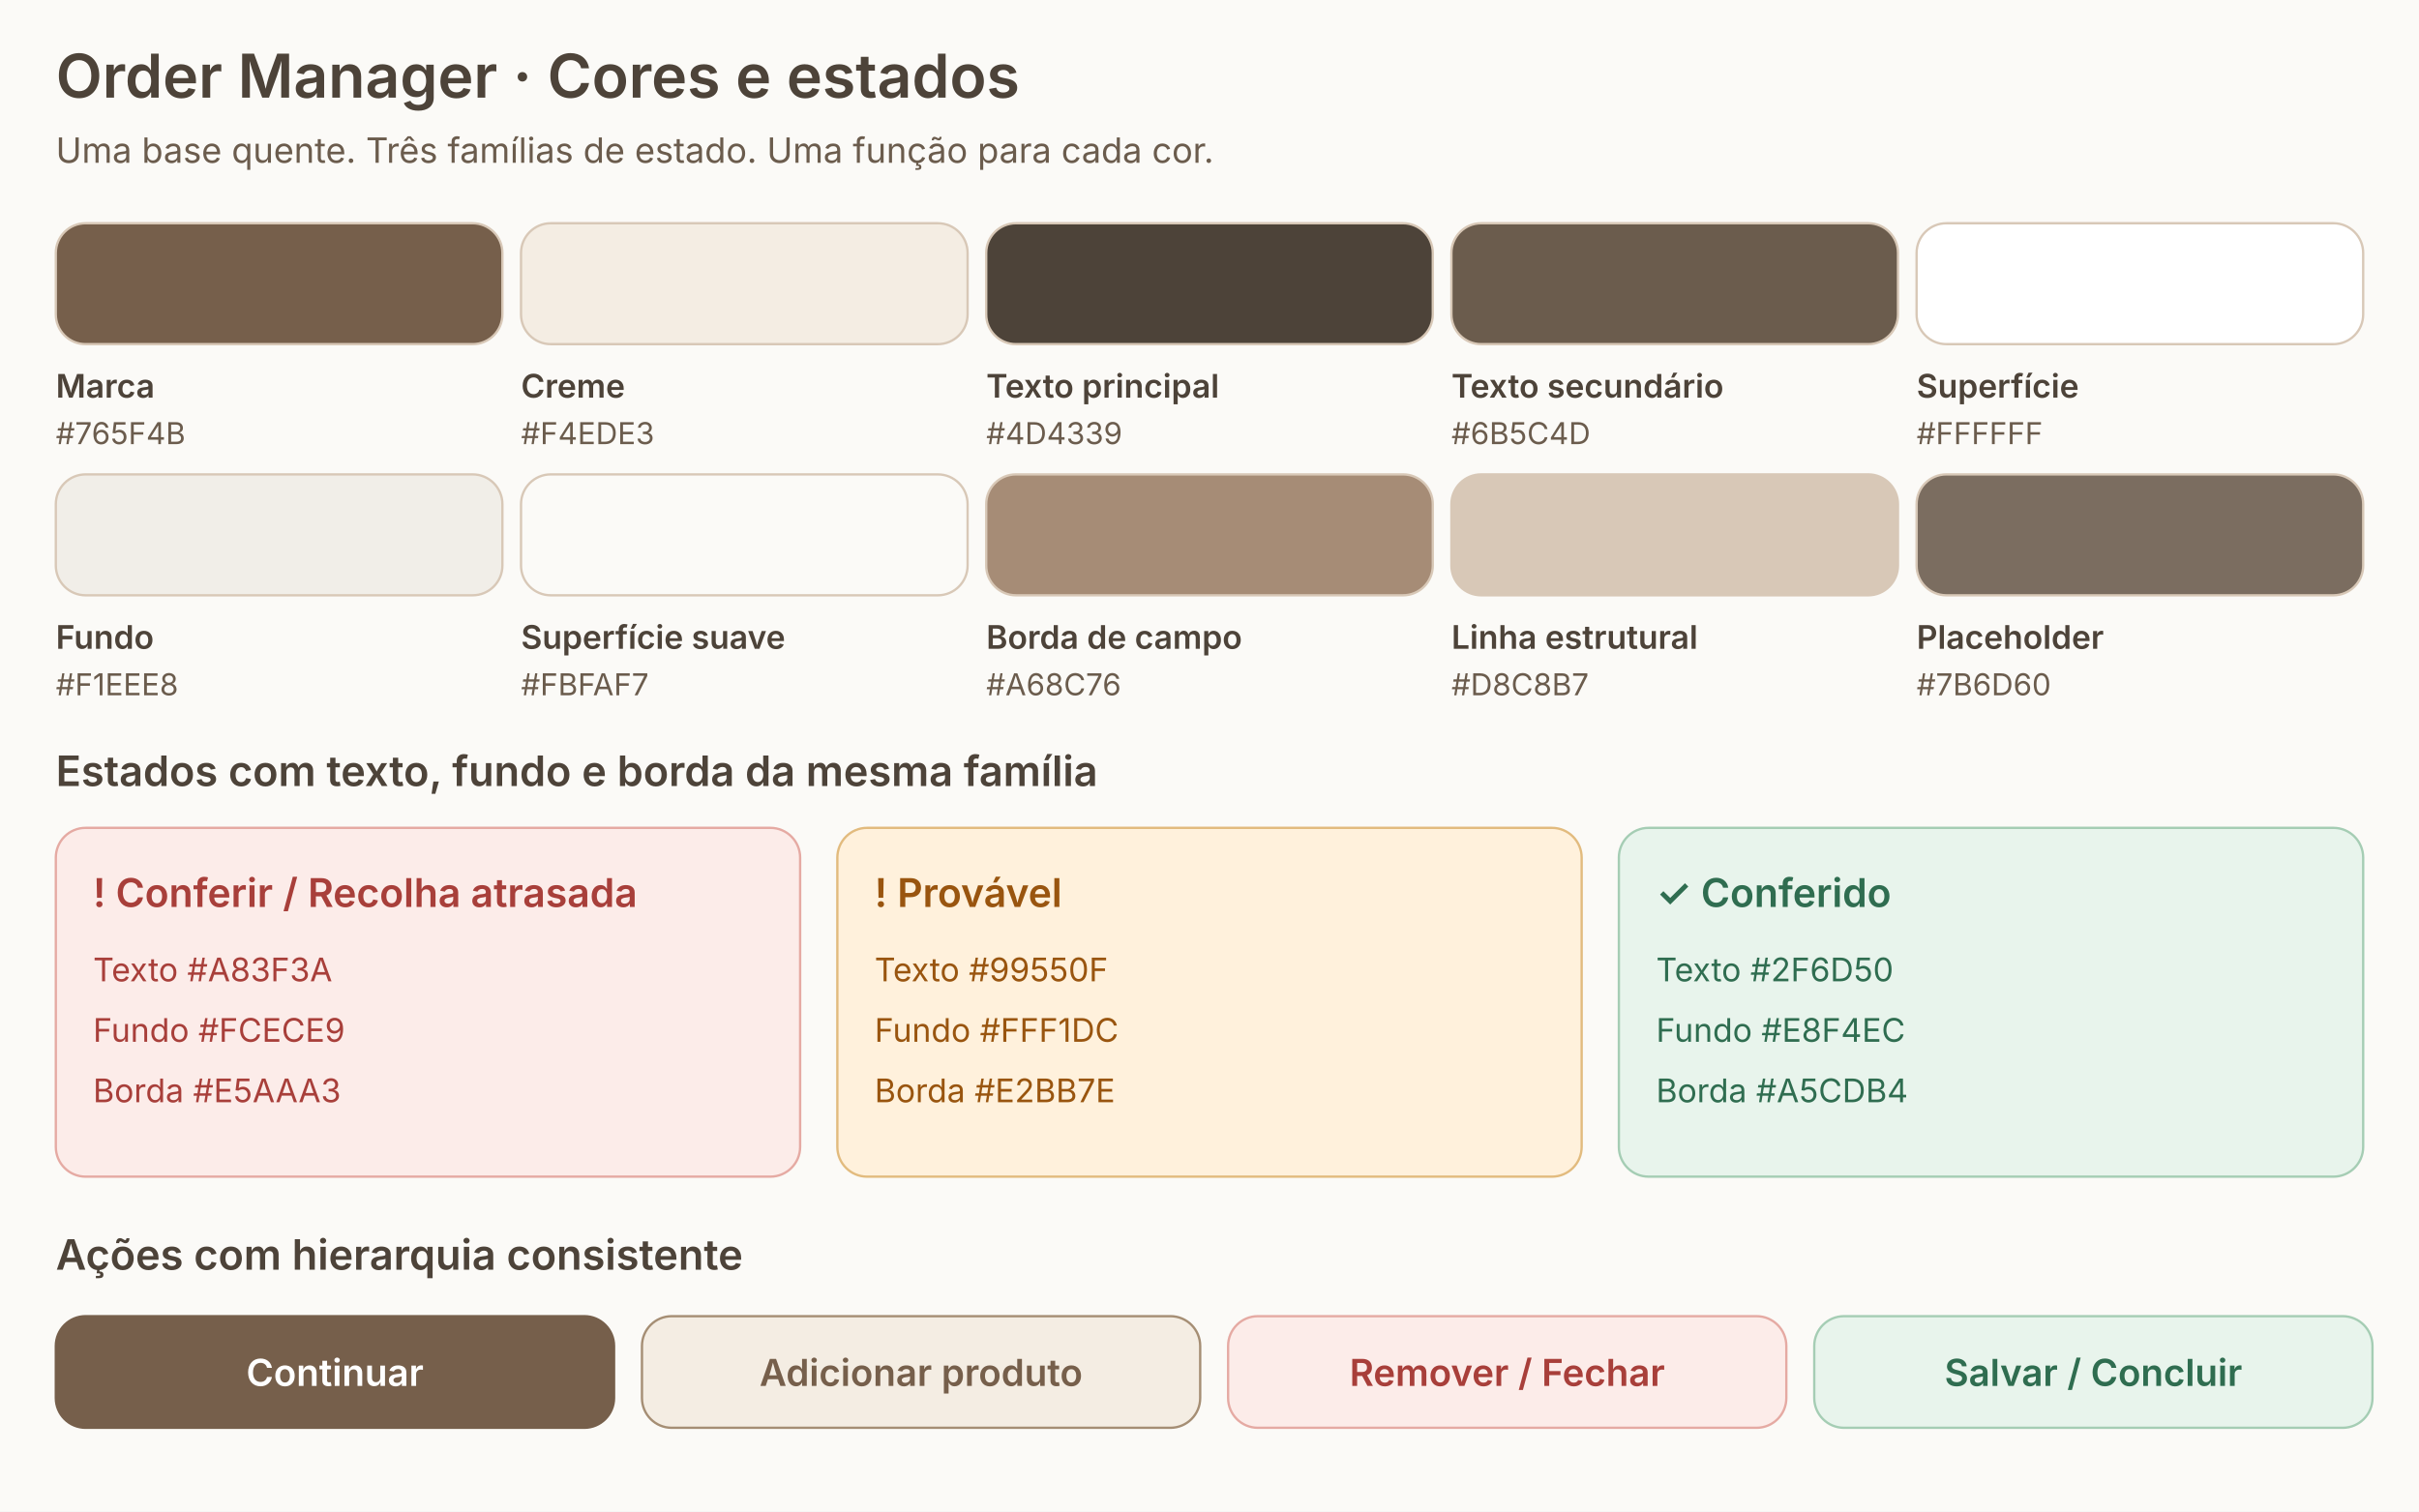
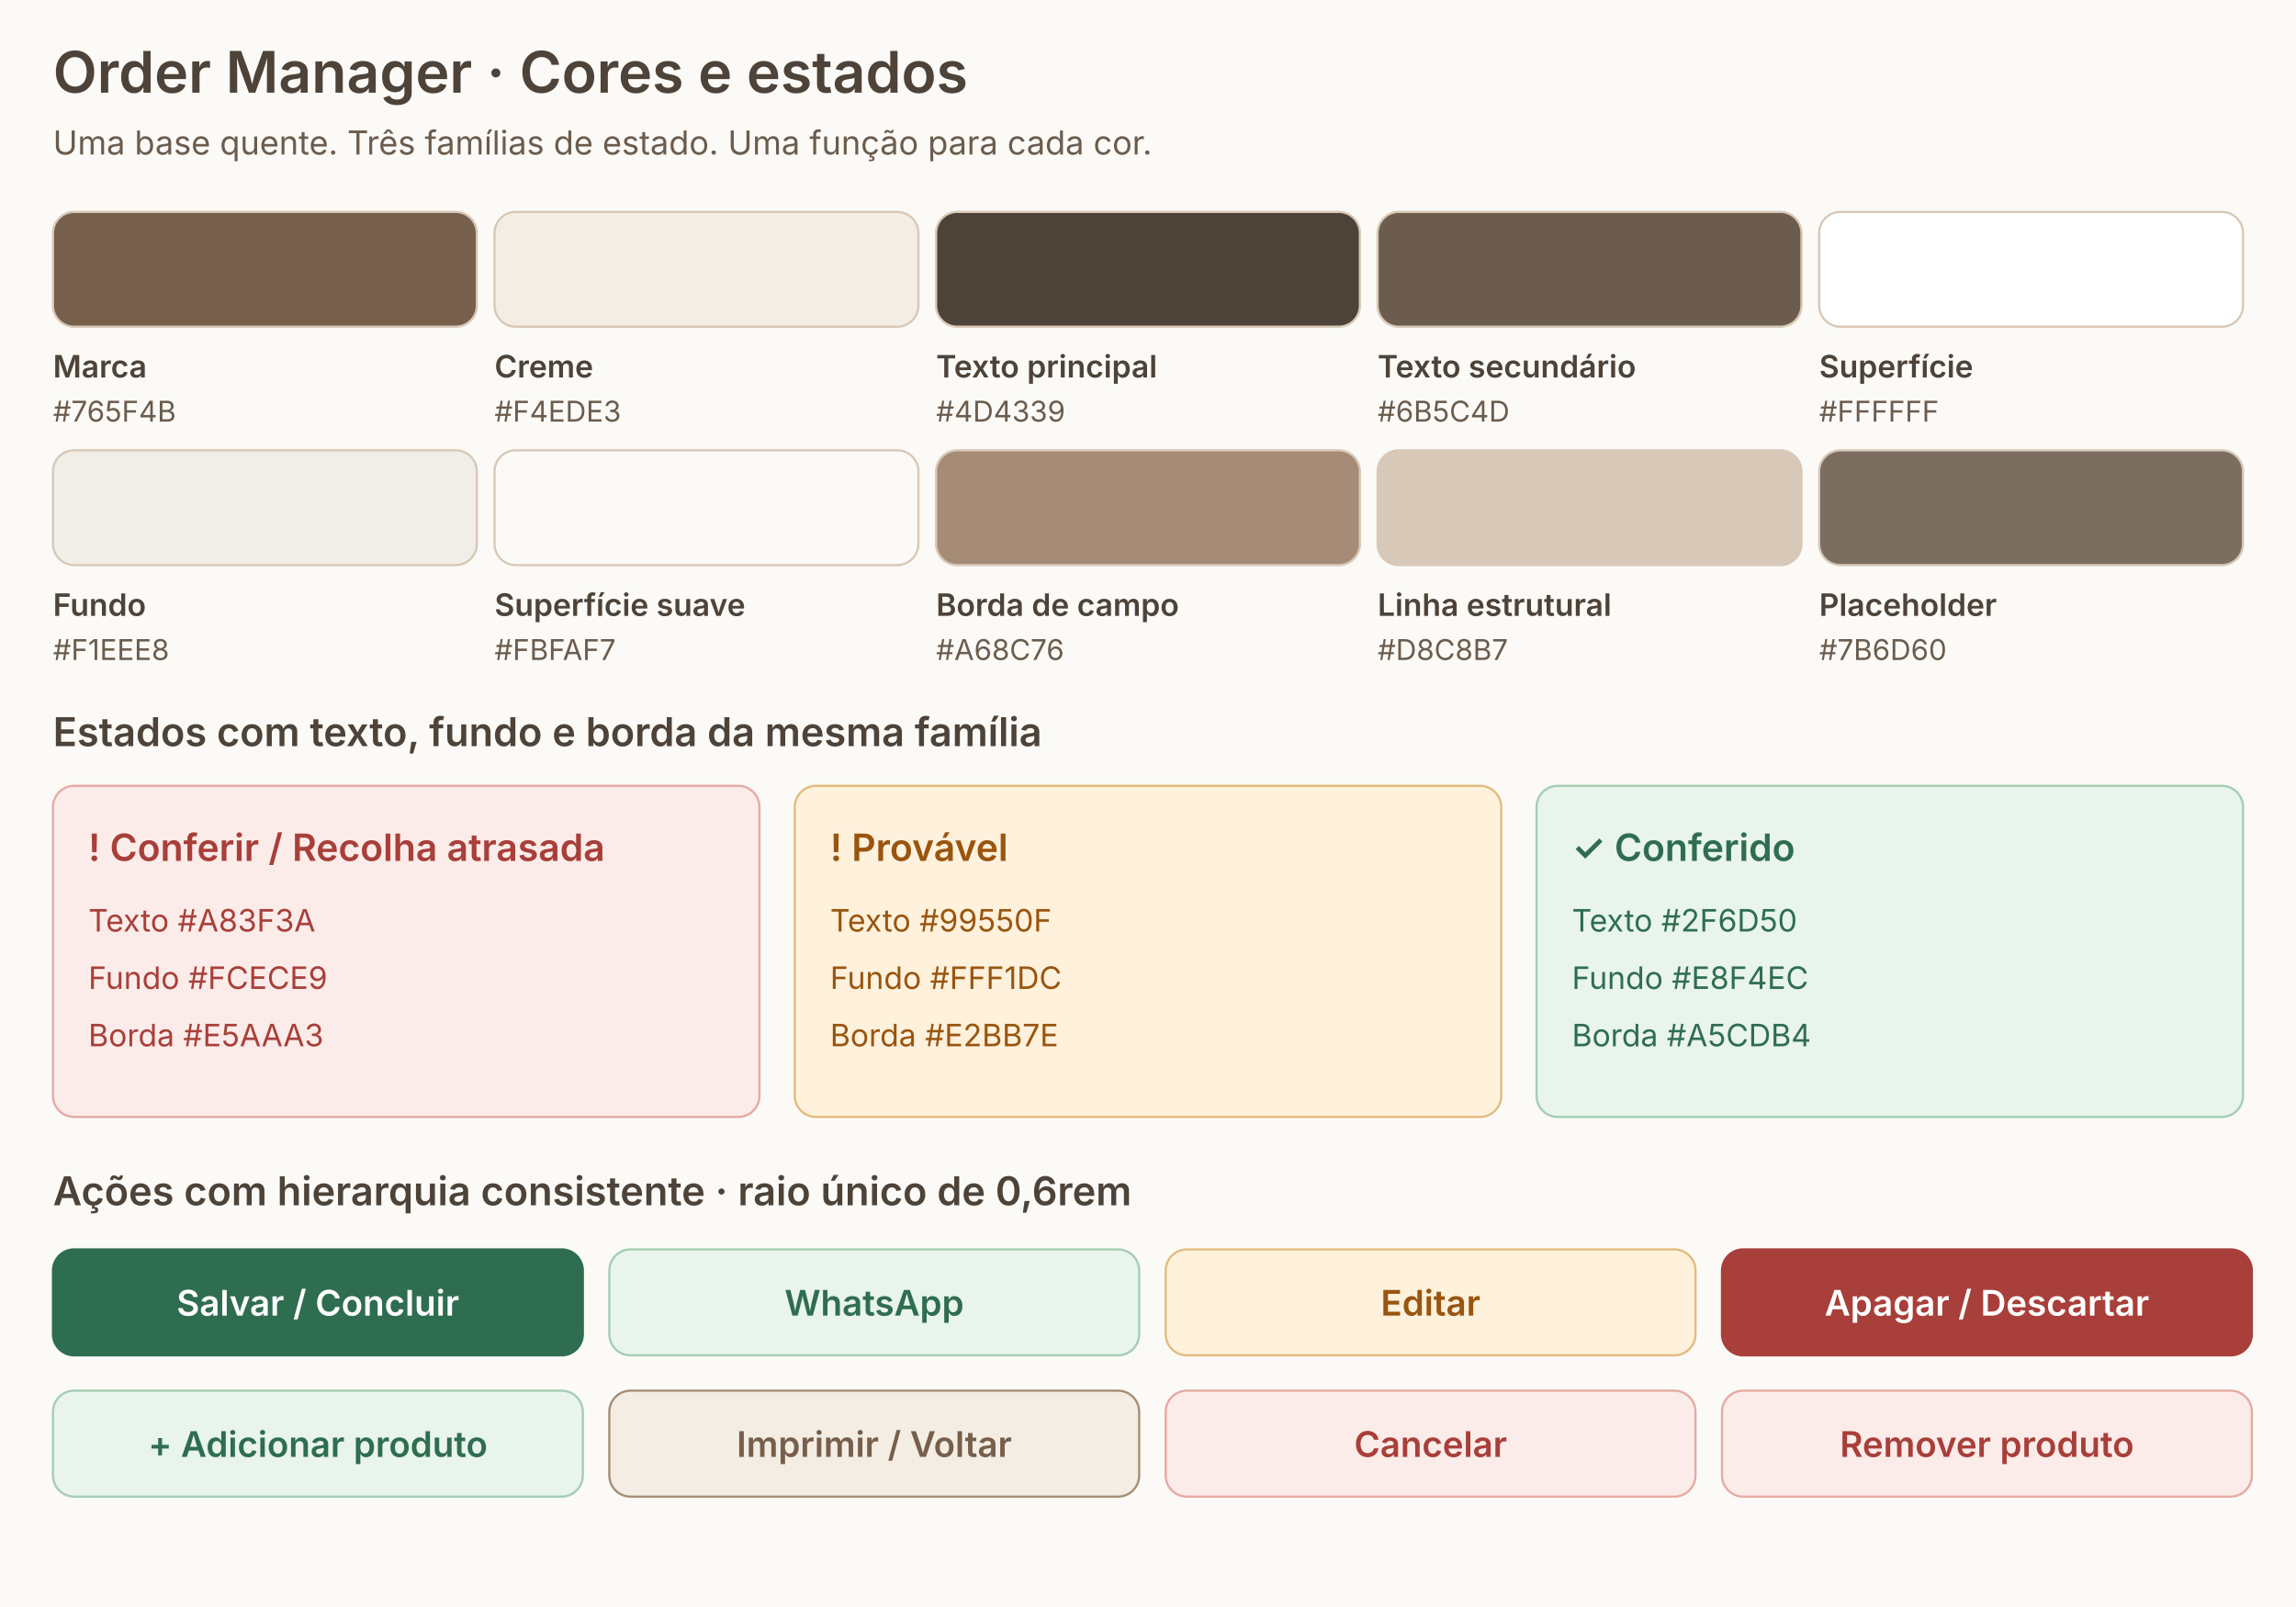
- <svg xmlns="http://www.w3.org/2000/svg" width="1040" height="650" viewBox="0 0 1040 650" role="img" aria-labelledby="title desc">
-   <rect width="1040" height="650" fill="#FBFAF7" />
+ <svg xmlns="http://www.w3.org/2000/svg" width="1040" height="728" viewBox="0 0 1040 728" role="img" aria-labelledby="title desc">
+   <rect width="1040" height="728" fill="#FBFAF7" />
  <g font-family="Inter,Segoe UI,Arial,sans-serif">
    <text x="24" y="42" fill="#4D4339" font-size="26" font-weight="600">Order Manager · Cores e estados</text>
    <text x="24" y="70" fill="#6B5C4D" font-size="15">Uma base quente. Três famílias de estado. Uma função para cada cor.</text>
-     <rect x="24" y="96" width="192" height="52" rx="12.8" fill="#765F4B" stroke="#D8C8B7" />
+     <rect x="24" y="96" width="192" height="52" rx="9.6" fill="#765F4B" stroke="#D8C8B7" />
    <text x="24" y="171" font-size="14" font-weight="600" fill="#4D4339">Marca</text>
    <text x="24" y="191" font-size="13" fill="#6B5C4D">#765F4B</text>
-     <rect x="224" y="96" width="192" height="52" rx="12.8" fill="#F4EDE3" stroke="#D8C8B7" />
+     <rect x="224" y="96" width="192" height="52" rx="9.6" fill="#F4EDE3" stroke="#D8C8B7" />
    <text x="224" y="171" font-size="14" font-weight="600" fill="#4D4339">Creme</text>
    <text x="224" y="191" font-size="13" fill="#6B5C4D">#F4EDE3</text>
-     <rect x="424" y="96" width="192" height="52" rx="12.8" fill="#4D4339" stroke="#D8C8B7" />
+     <rect x="424" y="96" width="192" height="52" rx="9.6" fill="#4D4339" stroke="#D8C8B7" />
    <text x="424" y="171" font-size="14" font-weight="600" fill="#4D4339">Texto principal</text>
    <text x="424" y="191" font-size="13" fill="#6B5C4D">#4D4339</text>
-     <rect x="624" y="96" width="192" height="52" rx="12.8" fill="#6B5C4D" stroke="#D8C8B7" />
+     <rect x="624" y="96" width="192" height="52" rx="9.6" fill="#6B5C4D" stroke="#D8C8B7" />
    <text x="624" y="171" font-size="14" font-weight="600" fill="#4D4339">Texto secundário</text>
    <text x="624" y="191" font-size="13" fill="#6B5C4D">#6B5C4D</text>
-     <rect x="824" y="96" width="192" height="52" rx="12.8" fill="#FFFFFF" stroke="#D8C8B7" />
+     <rect x="824" y="96" width="192" height="52" rx="9.6" fill="#FFFFFF" stroke="#D8C8B7" />
    <text x="824" y="171" font-size="14" font-weight="600" fill="#4D4339">Superfície</text>
    <text x="824" y="191" font-size="13" fill="#6B5C4D">#FFFFFF</text>
-     <rect x="24" y="204" width="192" height="52" rx="12.8" fill="#F1EEE8" stroke="#D8C8B7" />
+     <rect x="24" y="204" width="192" height="52" rx="9.6" fill="#F1EEE8" stroke="#D8C8B7" />
    <text x="24" y="279" font-size="14" font-weight="600" fill="#4D4339">Fundo</text>
    <text x="24" y="299" font-size="13" fill="#6B5C4D">#F1EEE8</text>
-     <rect x="224" y="204" width="192" height="52" rx="12.8" fill="#FBFAF7" stroke="#D8C8B7" />
+     <rect x="224" y="204" width="192" height="52" rx="9.6" fill="#FBFAF7" stroke="#D8C8B7" />
    <text x="224" y="279" font-size="14" font-weight="600" fill="#4D4339">Superfície suave</text>
    <text x="224" y="299" font-size="13" fill="#6B5C4D">#FBFAF7</text>
-     <rect x="424" y="204" width="192" height="52" rx="12.8" fill="#A68C76" stroke="#D8C8B7" />
+     <rect x="424" y="204" width="192" height="52" rx="9.6" fill="#A68C76" stroke="#D8C8B7" />
    <text x="424" y="279" font-size="14" font-weight="600" fill="#4D4339">Borda de campo</text>
    <text x="424" y="299" font-size="13" fill="#6B5C4D">#A68C76</text>
-     <rect x="624" y="204" width="192" height="52" rx="12.8" fill="#D8C8B7" stroke="#D8C8B7" />
+     <rect x="624" y="204" width="192" height="52" rx="9.6" fill="#D8C8B7" stroke="#D8C8B7" />
    <text x="624" y="279" font-size="14" font-weight="600" fill="#4D4339">Linha estrutural</text>
    <text x="624" y="299" font-size="13" fill="#6B5C4D">#D8C8B7</text>
-     <rect x="824" y="204" width="192" height="52" rx="12.8" fill="#7B6D60" stroke="#D8C8B7" />
+     <rect x="824" y="204" width="192" height="52" rx="9.6" fill="#7B6D60" stroke="#D8C8B7" />
    <text x="824" y="279" font-size="14" font-weight="600" fill="#4D4339">Placeholder</text>
    <text x="824" y="299" font-size="13" fill="#6B5C4D">#7B6D60</text>
    <text x="24" y="338" fill="#4D4339" font-size="18" font-weight="600">Estados com texto, fundo e borda da mesma família</text>
-     <rect x="24" y="356" width="320" height="150" rx="12.8" fill="#FCECE9" stroke="#E5AAA3" />
+     <rect x="24" y="356" width="320" height="150" rx="9.6" fill="#FCECE9" stroke="#E5AAA3" />
    <text x="40" y="390" font-size="17" font-weight="600" fill="#A83F3A">!  Conferir / Recolha atrasada</text>
    <text x="40" y="422" font-size="14" fill="#A83F3A">Texto #A83F3A</text>
    <text x="40" y="448" font-size="14" fill="#A83F3A">Fundo #FCECE9</text>
    <text x="40" y="474" font-size="14" fill="#A83F3A">Borda #E5AAA3</text>
-     <rect x="360" y="356" width="320" height="150" rx="12.8" fill="#FFF1DC" stroke="#E2BB7E" />
+     <rect x="360" y="356" width="320" height="150" rx="9.6" fill="#FFF1DC" stroke="#E2BB7E" />
    <text x="376" y="390" font-size="17" font-weight="600" fill="#99550F">!  Provável</text>
    <text x="376" y="422" font-size="14" fill="#99550F">Texto #99550F</text>
    <text x="376" y="448" font-size="14" fill="#99550F">Fundo #FFF1DC</text>
    <text x="376" y="474" font-size="14" fill="#99550F">Borda #E2BB7E</text>
-     <rect x="696" y="356" width="320" height="150" rx="12.8" fill="#E8F4EC" stroke="#A5CDB4" />
+     <rect x="696" y="356" width="320" height="150" rx="9.6" fill="#E8F4EC" stroke="#A5CDB4" />
    <text x="712" y="390" font-size="17" font-weight="600" fill="#2F6D50">✓  Conferido</text>
    <text x="712" y="422" font-size="14" fill="#2F6D50">Texto #2F6D50</text>
    <text x="712" y="448" font-size="14" fill="#2F6D50">Fundo #E8F4EC</text>
    <text x="712" y="474" font-size="14" fill="#2F6D50">Borda #A5CDB4</text>
-     <text x="24" y="546" fill="#4D4339" font-size="18" font-weight="600">Ações com hierarquia consistente</text>
-     <rect x="24" y="566" width="240" height="48" rx="12.8" fill="#765F4B" stroke="#765F4B" />
-     <text x="144" y="596" text-anchor="middle" font-size="16" font-weight="600" fill="#FFFFFF">Continuar</text>
-     <rect x="276" y="566" width="240" height="48" rx="12.8" fill="#F4EDE3" stroke="#A58E74" />
-     <text x="396" y="596" text-anchor="middle" font-size="16" font-weight="600" fill="#765F4B">Adicionar produto</text>
-     <rect x="528" y="566" width="240" height="48" rx="12.8" fill="#FCECE9" stroke="#E5AAA3" />
-     <text x="648" y="596" text-anchor="middle" font-size="16" font-weight="600" fill="#A83F3A">Remover / Fechar</text>
-     <rect x="780" y="566" width="240" height="48" rx="12.8" fill="#E8F4EC" stroke="#A5CDB4" />
-     <text x="900" y="596" text-anchor="middle" font-size="16" font-weight="600" fill="#2F6D50">Salvar / Concluir</text>
+     <text x="24" y="546" fill="#4D4339" font-size="18" font-weight="600">Ações com hierarquia consistente · raio único de 0,6rem</text>
+     <rect x="24" y="566" width="240" height="48" rx="9.6" fill="#2F6D50" stroke="#2F6D50" />
+     <text x="144" y="596" text-anchor="middle" font-size="16" font-weight="600" fill="#FFFFFF">Salvar / Concluir</text>
+     <rect x="276" y="566" width="240" height="48" rx="9.6" fill="#E8F4EC" stroke="#A5CDB4" />
+     <text x="396" y="596" text-anchor="middle" font-size="16" font-weight="600" fill="#2F6D50">WhatsApp</text>
+     <rect x="528" y="566" width="240" height="48" rx="9.6" fill="#FFF1DC" stroke="#E2BB7E" />
+     <text x="648" y="596" text-anchor="middle" font-size="16" font-weight="600" fill="#99550F">Editar</text>
+     <rect x="780" y="566" width="240" height="48" rx="9.6" fill="#A83F3A" stroke="#A83F3A" />
+     <text x="900" y="596" text-anchor="middle" font-size="16" font-weight="600" fill="#FFFFFF">Apagar / Descartar</text>
+     <rect x="24" y="630" width="240" height="48" rx="9.6" fill="#E8F4EC" stroke="#A5CDB4" />
+     <text x="144" y="660" text-anchor="middle" font-size="16" font-weight="600" fill="#2F6D50">+ Adicionar produto</text>
+     <rect x="276" y="630" width="240" height="48" rx="9.6" fill="#F4EDE3" stroke="#A58E74" />
+     <text x="396" y="660" text-anchor="middle" font-size="16" font-weight="600" fill="#765F4B">Imprimir / Voltar</text>
+     <rect x="528" y="630" width="240" height="48" rx="9.6" fill="#FCECE9" stroke="#E5AAA3" />
+     <text x="648" y="660" text-anchor="middle" font-size="16" font-weight="600" fill="#A83F3A">Cancelar</text>
+     <rect x="780" y="630" width="240" height="48" rx="9.6" fill="#FCECE9" stroke="#E5AAA3" />
+     <text x="900" y="660" text-anchor="middle" font-size="16" font-weight="600" fill="#A83F3A">Remover produto</text>
  </g>
</svg>
